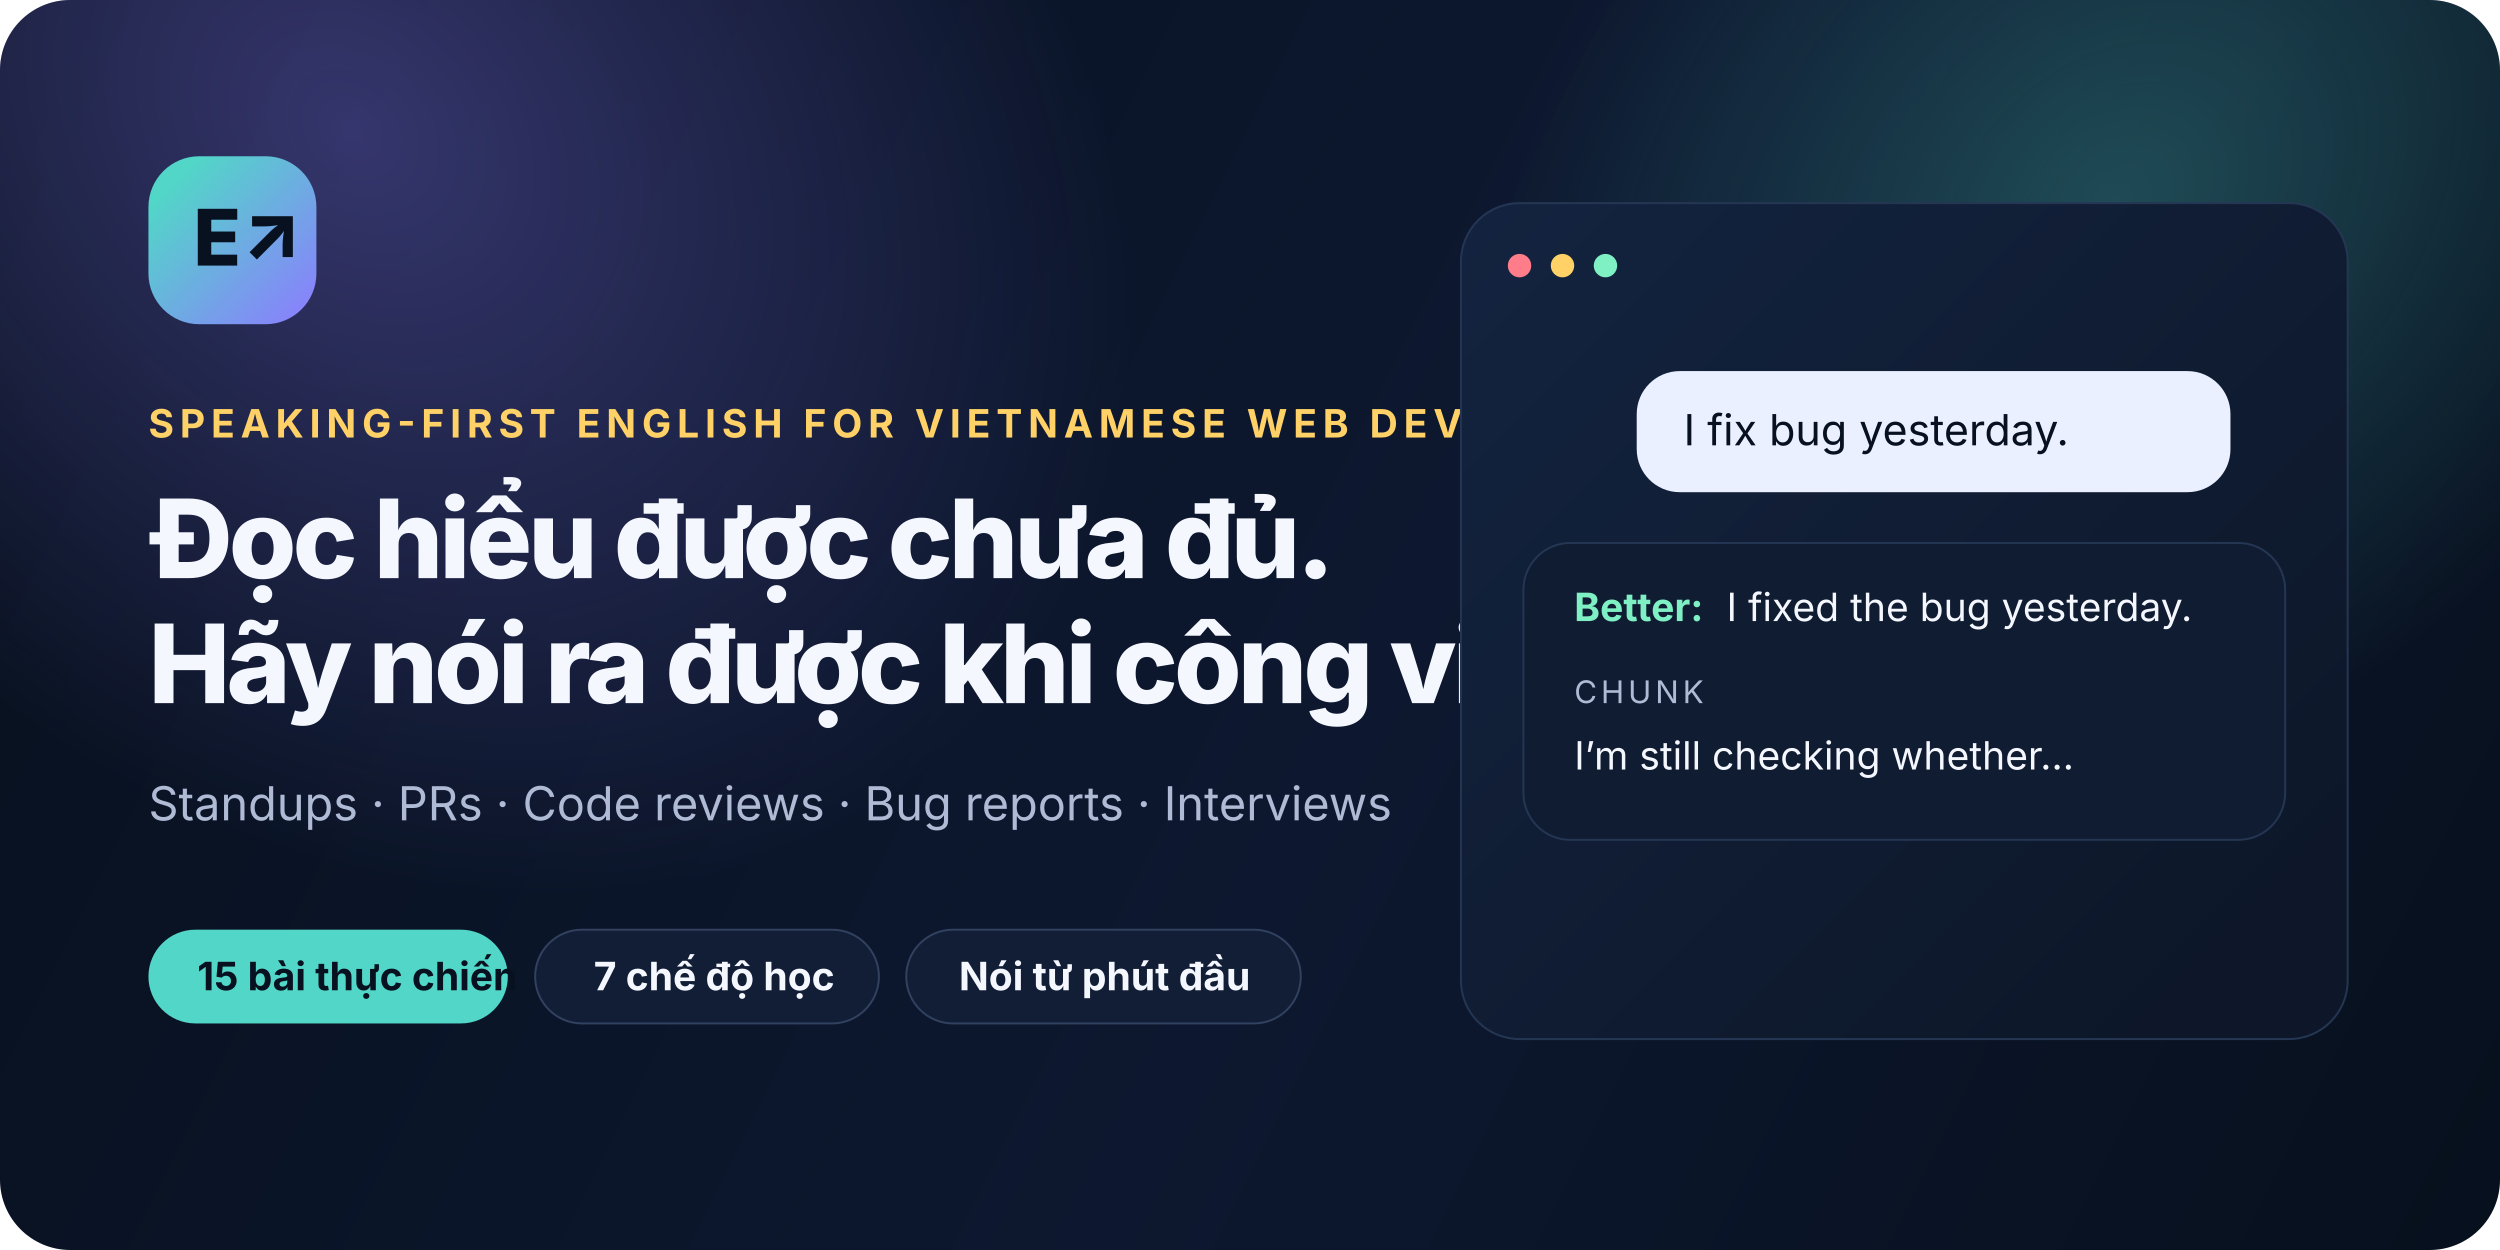
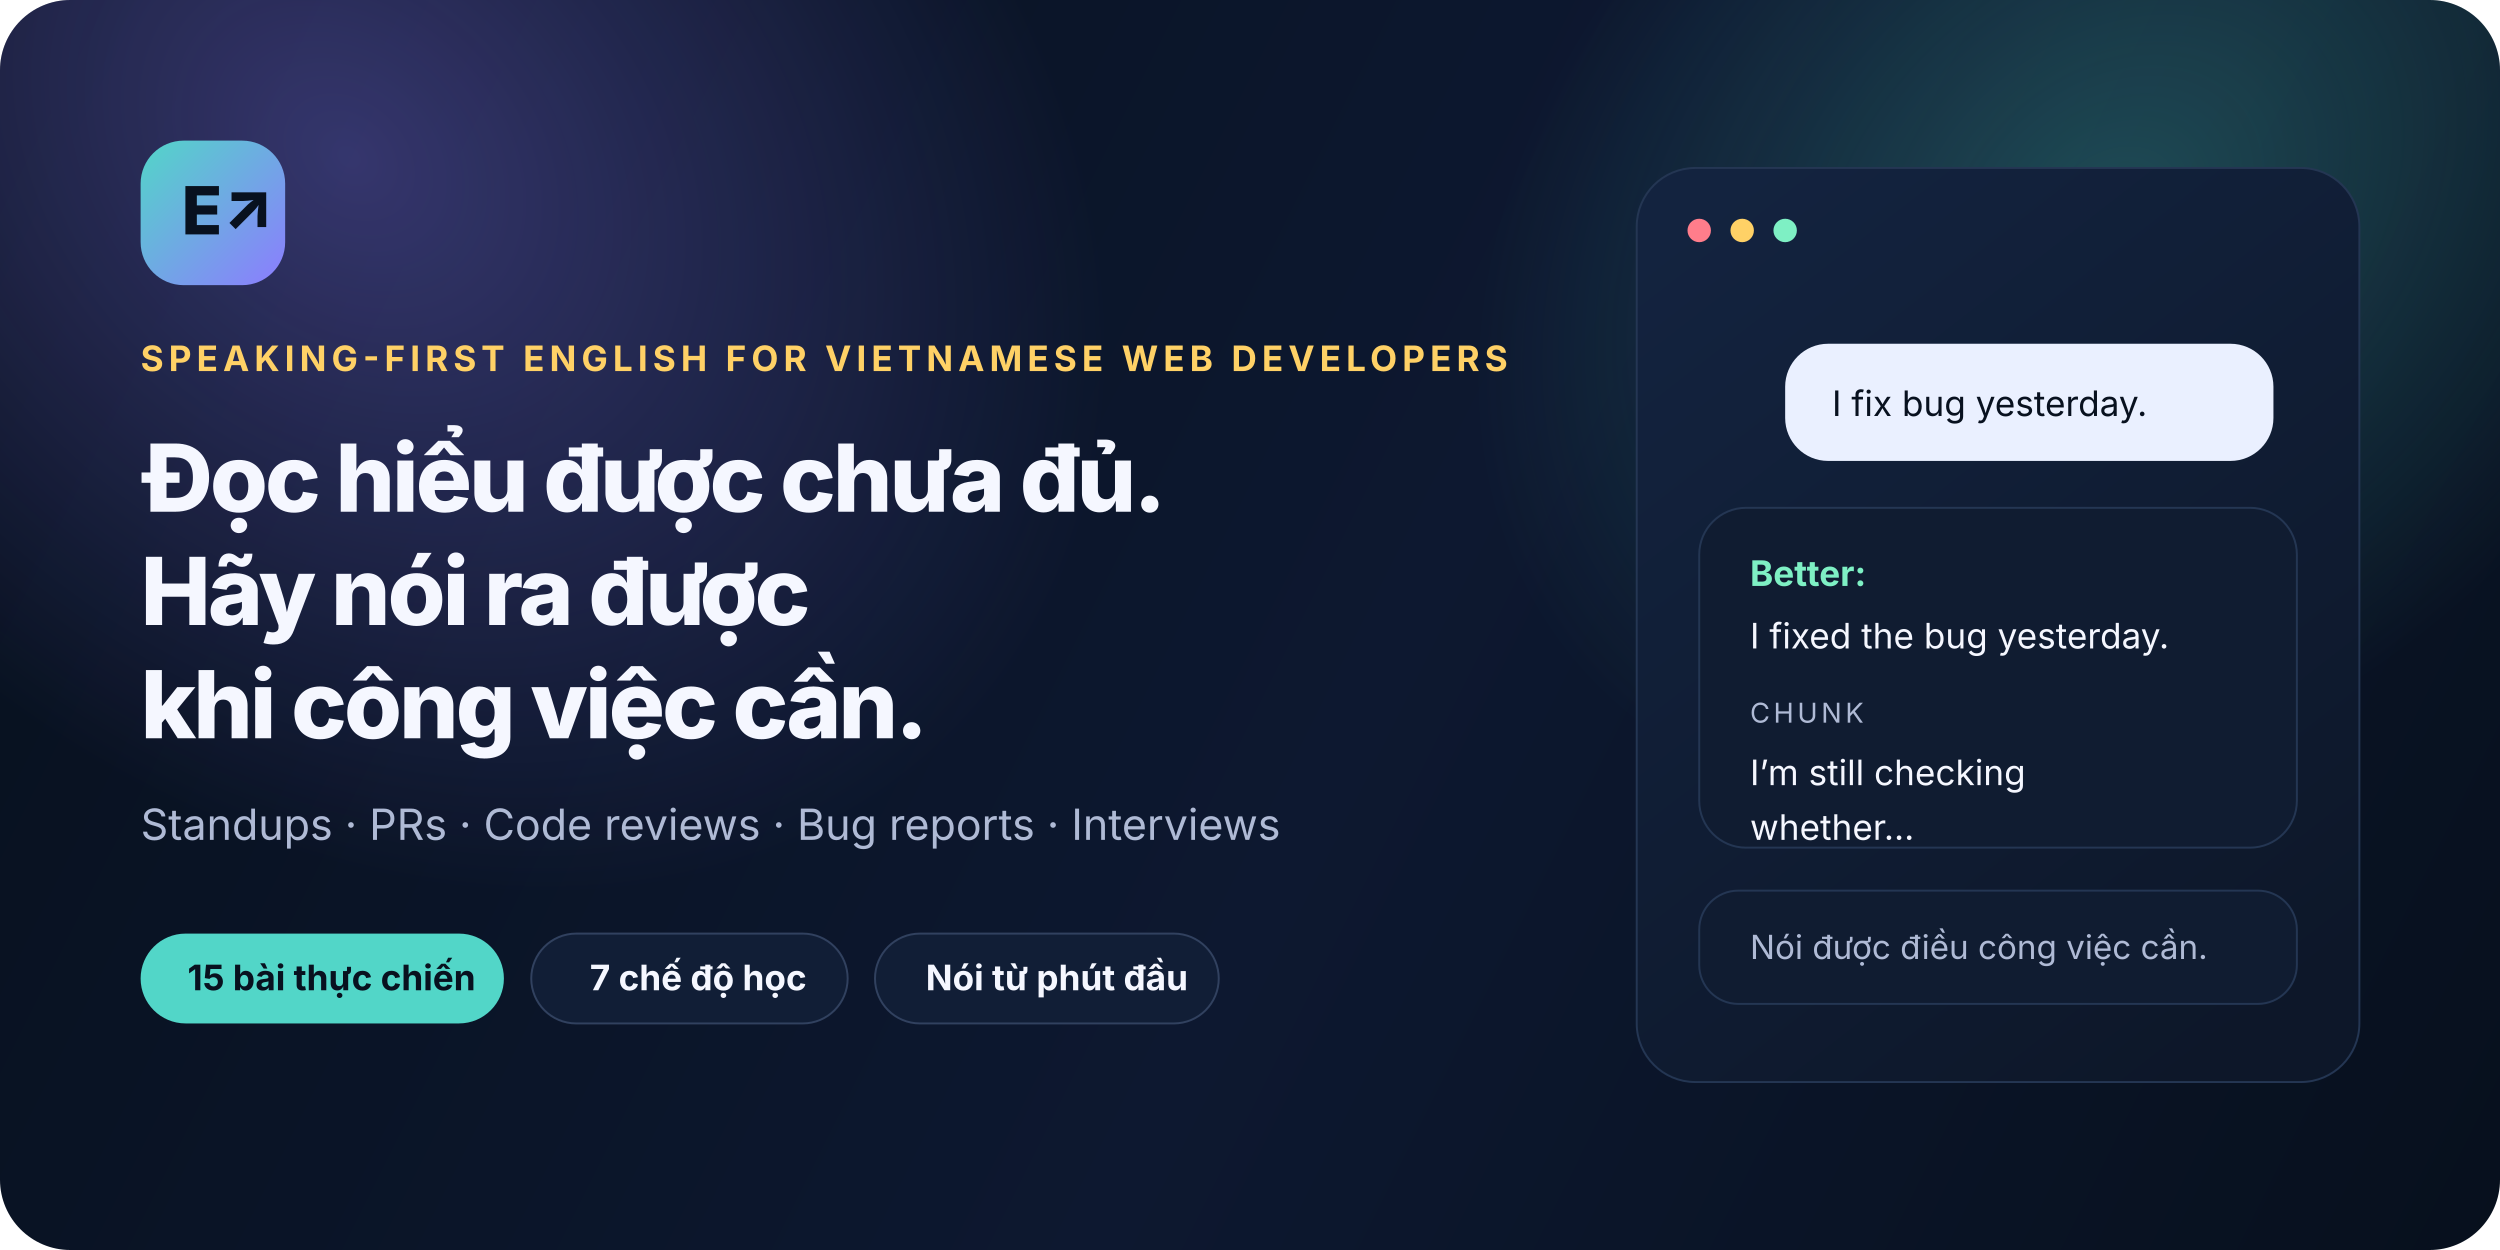
<svg xmlns="http://www.w3.org/2000/svg" width="1280" height="640" viewBox="0 0 1280 640" fill="none">
  <defs>
    <linearGradient id="bg" x1="0" y1="0" x2="1280" y2="640" gradientUnits="userSpaceOnUse">
      <stop stop-color="#07101D" />
      <stop offset="0.55" stop-color="#0D1830" />
      <stop offset="1" stop-color="#07101D" />
    </linearGradient>
-     <radialGradient id="glowA" cx="0" cy="0" r="1" gradientUnits="userSpaceOnUse" gradientTransform="translate(178 68) rotate(42.3) scale(443.874 344.719)">
+     <radialGradient id="glowA" cx="0" cy="0" r="1" gradientUnits="userSpaceOnUse" gradientTransform="translate(180 80) rotate(42) scale(430 330)">
      <stop stop-color="#8C7CFF" stop-opacity="0.34" />
      <stop offset="1" stop-color="#8C7CFF" stop-opacity="0" />
    </radialGradient>
-     <radialGradient id="glowB" cx="0" cy="0" r="1" gradientUnits="userSpaceOnUse" gradientTransform="translate(1081 102) rotate(139.73) scale(359.801 273.088)">
+     <radialGradient id="glowB" cx="0" cy="0" r="1" gradientUnits="userSpaceOnUse" gradientTransform="translate(1080 110) rotate(140) scale(360 270)">
      <stop stop-color="#52D6C8" stop-opacity="0.28" />
      <stop offset="1" stop-color="#52D6C8" stop-opacity="0" />
    </radialGradient>
-     <linearGradient id="mark" x1="90" y1="92" x2="162" y2="164" gradientUnits="userSpaceOnUse">
+     <linearGradient id="mark" x1="72" y1="72" x2="146" y2="146" gradientUnits="userSpaceOnUse">
      <stop stop-color="#52D6C8" />
      <stop offset="1" stop-color="#8C7CFF" />
    </linearGradient>
-     <linearGradient id="panel" x1="756" y1="114" x2="1138" y2="493" gradientUnits="userSpaceOnUse">
+     <linearGradient id="panel" x1="858" y1="116" x2="1168" y2="516" gradientUnits="userSpaceOnUse">
      <stop stop-color="#13233F" />
      <stop offset="1" stop-color="#0D1729" />
    </linearGradient>
  </defs>
  <rect width="1280" height="640" rx="36" fill="url(#bg)" />
  <rect width="1280" height="640" rx="36" fill="url(#glowA)" />
  <rect width="1280" height="640" rx="36" fill="url(#glowB)" />
-   <rect x="76" y="80" width="86" height="86" rx="26" fill="url(#mark)" />
-   <text x="99" y="136" fill="#08111F" font-family="Inter, Arial, sans-serif" font-size="40" font-weight="800">E↗</text>
-   <text x="76" y="224" fill="#FFD166" font-family="Inter, Arial, sans-serif" font-size="20" font-weight="700" letter-spacing="3">SPEAKING-FIRST ENGLISH FOR VIETNAMESE WEB DEVELOPERS</text>
-   <text x="76" y="296" fill="#F5F7FF" font-family="Inter, Arial, sans-serif" font-size="56" font-weight="800" letter-spacing="-2">Đọc hiểu được chưa đủ.</text>
-   <text x="76" y="360" fill="#F5F7FF" font-family="Inter, Arial, sans-serif" font-size="56" font-weight="800" letter-spacing="-2">Hãy nói ra được khi công việc cần.</text>
-   <text x="76" y="420" fill="#AFBAD5" font-family="Inter, Arial, sans-serif" font-size="24">Standups · PRs · Code reviews · Bug reports · Interviews</text>
+   <rect x="72" y="72" width="74" height="74" rx="22" fill="url(#mark)" />
+   <text x="93" y="120" fill="#08111F" font-family="Inter, Arial, sans-serif" font-size="34" font-weight="800">E↗</text>
+   <text x="72" y="190" fill="#FFD166" font-family="Inter, Arial, sans-serif" font-size="18" font-weight="700" letter-spacing="2.6">SPEAKING-FIRST ENGLISH FOR VIETNAMESE WEB DEVELOPERS</text>
+   <text x="72" y="262" fill="#F5F7FF" font-family="Inter, Arial, sans-serif" font-size="48" font-weight="800" letter-spacing="-1.5">Đọc hiểu được chưa đủ.</text>
+   <text x="72" y="320" fill="#F5F7FF" font-family="Inter, Arial, sans-serif" font-size="48" font-weight="800" letter-spacing="-1.5">Hãy nói ra được</text>
+   <text x="72" y="378" fill="#F5F7FF" font-family="Inter, Arial, sans-serif" font-size="48" font-weight="800" letter-spacing="-1.5">khi công việc cần.</text>
+   <text x="72" y="430" fill="#AFBAD5" font-family="Inter, Arial, sans-serif" font-size="22">Standups · PRs · Code reviews · Bug reports · Interviews</text>
  <g>
-     <rect x="76" y="476" width="184" height="48" rx="24" fill="#52D6C8" />
-     <text x="101" y="507" fill="#08111F" font-family="Inter, Arial, sans-serif" font-size="20" font-weight="700">15 bài thực chiến</text>
-     <rect x="274" y="476" width="176" height="48" rx="24" fill="#111E36" stroke="#31415F" />
-     <text x="304" y="507" fill="#F5F7FF" font-family="Inter, Arial, sans-serif" font-size="20" font-weight="700">7 chế độ học</text>
-     <rect x="464" y="476" width="202" height="48" rx="24" fill="#111E36" stroke="#31415F" />
-     <text x="491" y="507" fill="#F5F7FF" font-family="Inter, Arial, sans-serif" font-size="20" font-weight="700">Nói từ phút đầu</text>
+     <rect x="72" y="478" width="186" height="46" rx="23" fill="#52D6C8" />
+     <text x="96" y="507" fill="#08111F" font-family="Inter, Arial, sans-serif" font-size="18" font-weight="700">15 bài thực chiến</text>
+     <rect x="272" y="478" width="162" height="46" rx="23" fill="#111E36" stroke="#31415F" />
+     <text x="302" y="507" fill="#F5F7FF" font-family="Inter, Arial, sans-serif" font-size="18" font-weight="700">7 chế độ học</text>
+     <rect x="448" y="478" width="176" height="46" rx="23" fill="#111E36" stroke="#31415F" />
+     <text x="474" y="507" fill="#F5F7FF" font-family="Inter, Arial, sans-serif" font-size="18" font-weight="700">Nói từ phút đầu</text>
  </g>
  <g>
-     <rect x="748" y="104" width="454" height="428" rx="30" fill="url(#panel)" stroke="#243653" />
-     <circle cx="778" cy="136" r="6" fill="#FF7D8B" />
-     <circle cx="800" cy="136" r="6" fill="#FFD166" />
-     <circle cx="822" cy="136" r="6" fill="#7EF0C4" />
-     <rect x="838" y="190" width="304" height="62" rx="22" fill="#EAF0FF" />
-     <text x="862" y="228" fill="#08111F" font-family="Inter, Arial, sans-serif" font-size="22">I fix bug yesterday.</text>
-     <rect x="780" y="278" width="390" height="152" rx="24" fill="#101C31" stroke="#243653" />
-     <text x="806" y="318" fill="#7EF0C4" font-family="Inter, Arial, sans-serif" font-size="20" font-weight="700">Better:</text>
-     <text x="884" y="318" fill="#F5F7FF" font-family="Inter, Arial, sans-serif" font-size="20">I fixed the bug yesterday.</text>
-     <text x="806" y="360" fill="#AFBAD5" font-family="Inter, Arial, sans-serif" font-size="16" letter-spacing="2">CHUNK</text>
-     <text x="806" y="394" fill="#F5F7FF" font-family="Inter, Arial, sans-serif" font-size="20">I’m still checking whether…</text>
+     <rect x="838" y="86" width="370" height="468" rx="30" fill="url(#panel)" stroke="#243653" />
+     <circle cx="870" cy="118" r="6" fill="#FF7D8B" />
+     <circle cx="892" cy="118" r="6" fill="#FFD166" />
+     <circle cx="914" cy="118" r="6" fill="#7EF0C4" />
+     <rect x="914" y="176" width="250" height="60" rx="22" fill="#EAF0FF" />
+     <text x="938" y="213" fill="#08111F" font-family="Inter, Arial, sans-serif" font-size="18">I fix bug yesterday.</text>
+     <rect x="870" y="260" width="306" height="174" rx="24" fill="#101C31" stroke="#243653" />
+     <text x="896" y="300" fill="#7EF0C4" font-family="Inter, Arial, sans-serif" font-size="18" font-weight="700">Better:</text>
+     <text x="896" y="332" fill="#F5F7FF" font-family="Inter, Arial, sans-serif" font-size="18">I fixed the bug yesterday.</text>
+     <text x="896" y="370" fill="#AFBAD5" font-family="Inter, Arial, sans-serif" font-size="14" letter-spacing="1.8">CHUNK</text>
+     <text x="896" y="402" fill="#F5F7FF" font-family="Inter, Arial, sans-serif" font-size="18">I’m still checking</text>
+     <text x="896" y="430" fill="#F5F7FF" font-family="Inter, Arial, sans-serif" font-size="18">whether…</text>
+     <rect x="870" y="456" width="306" height="58" rx="20" fill="#101C31" stroke="#243653" />
+     <text x="896" y="491" fill="#AFBAD5" font-family="Inter, Arial, sans-serif" font-size="17">Nói được điều công việc cần.</text>
  </g>
</svg>
